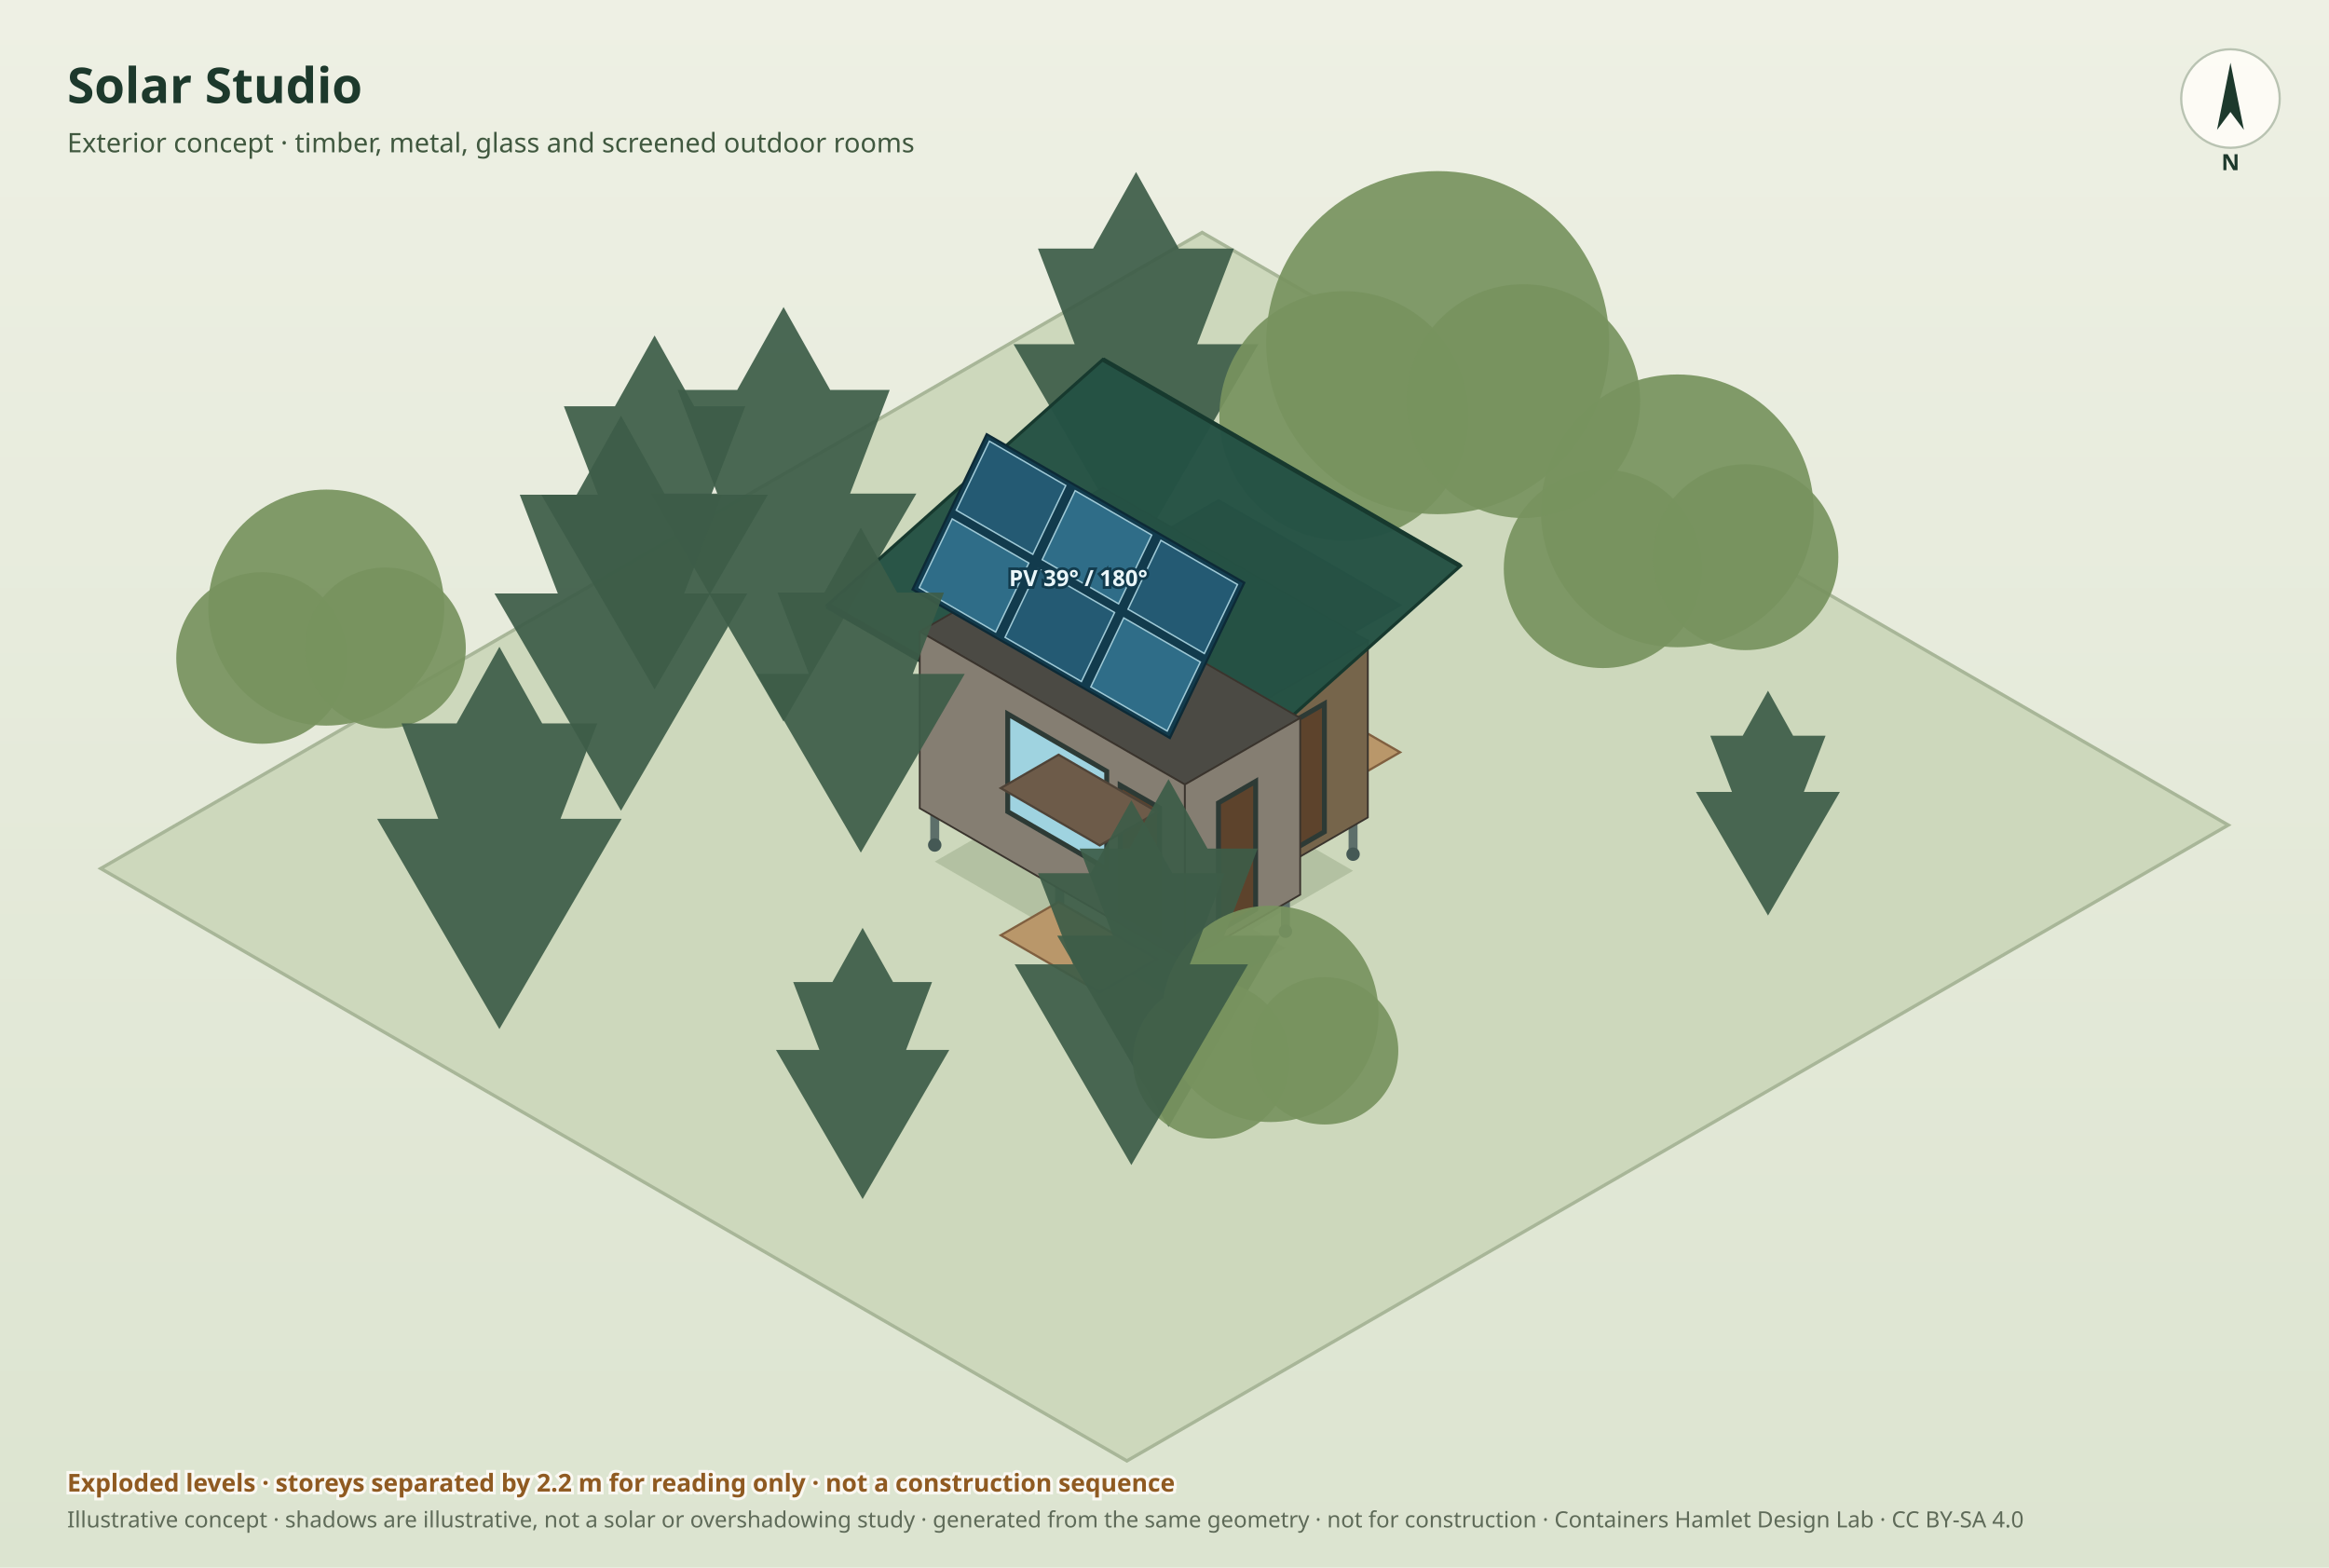
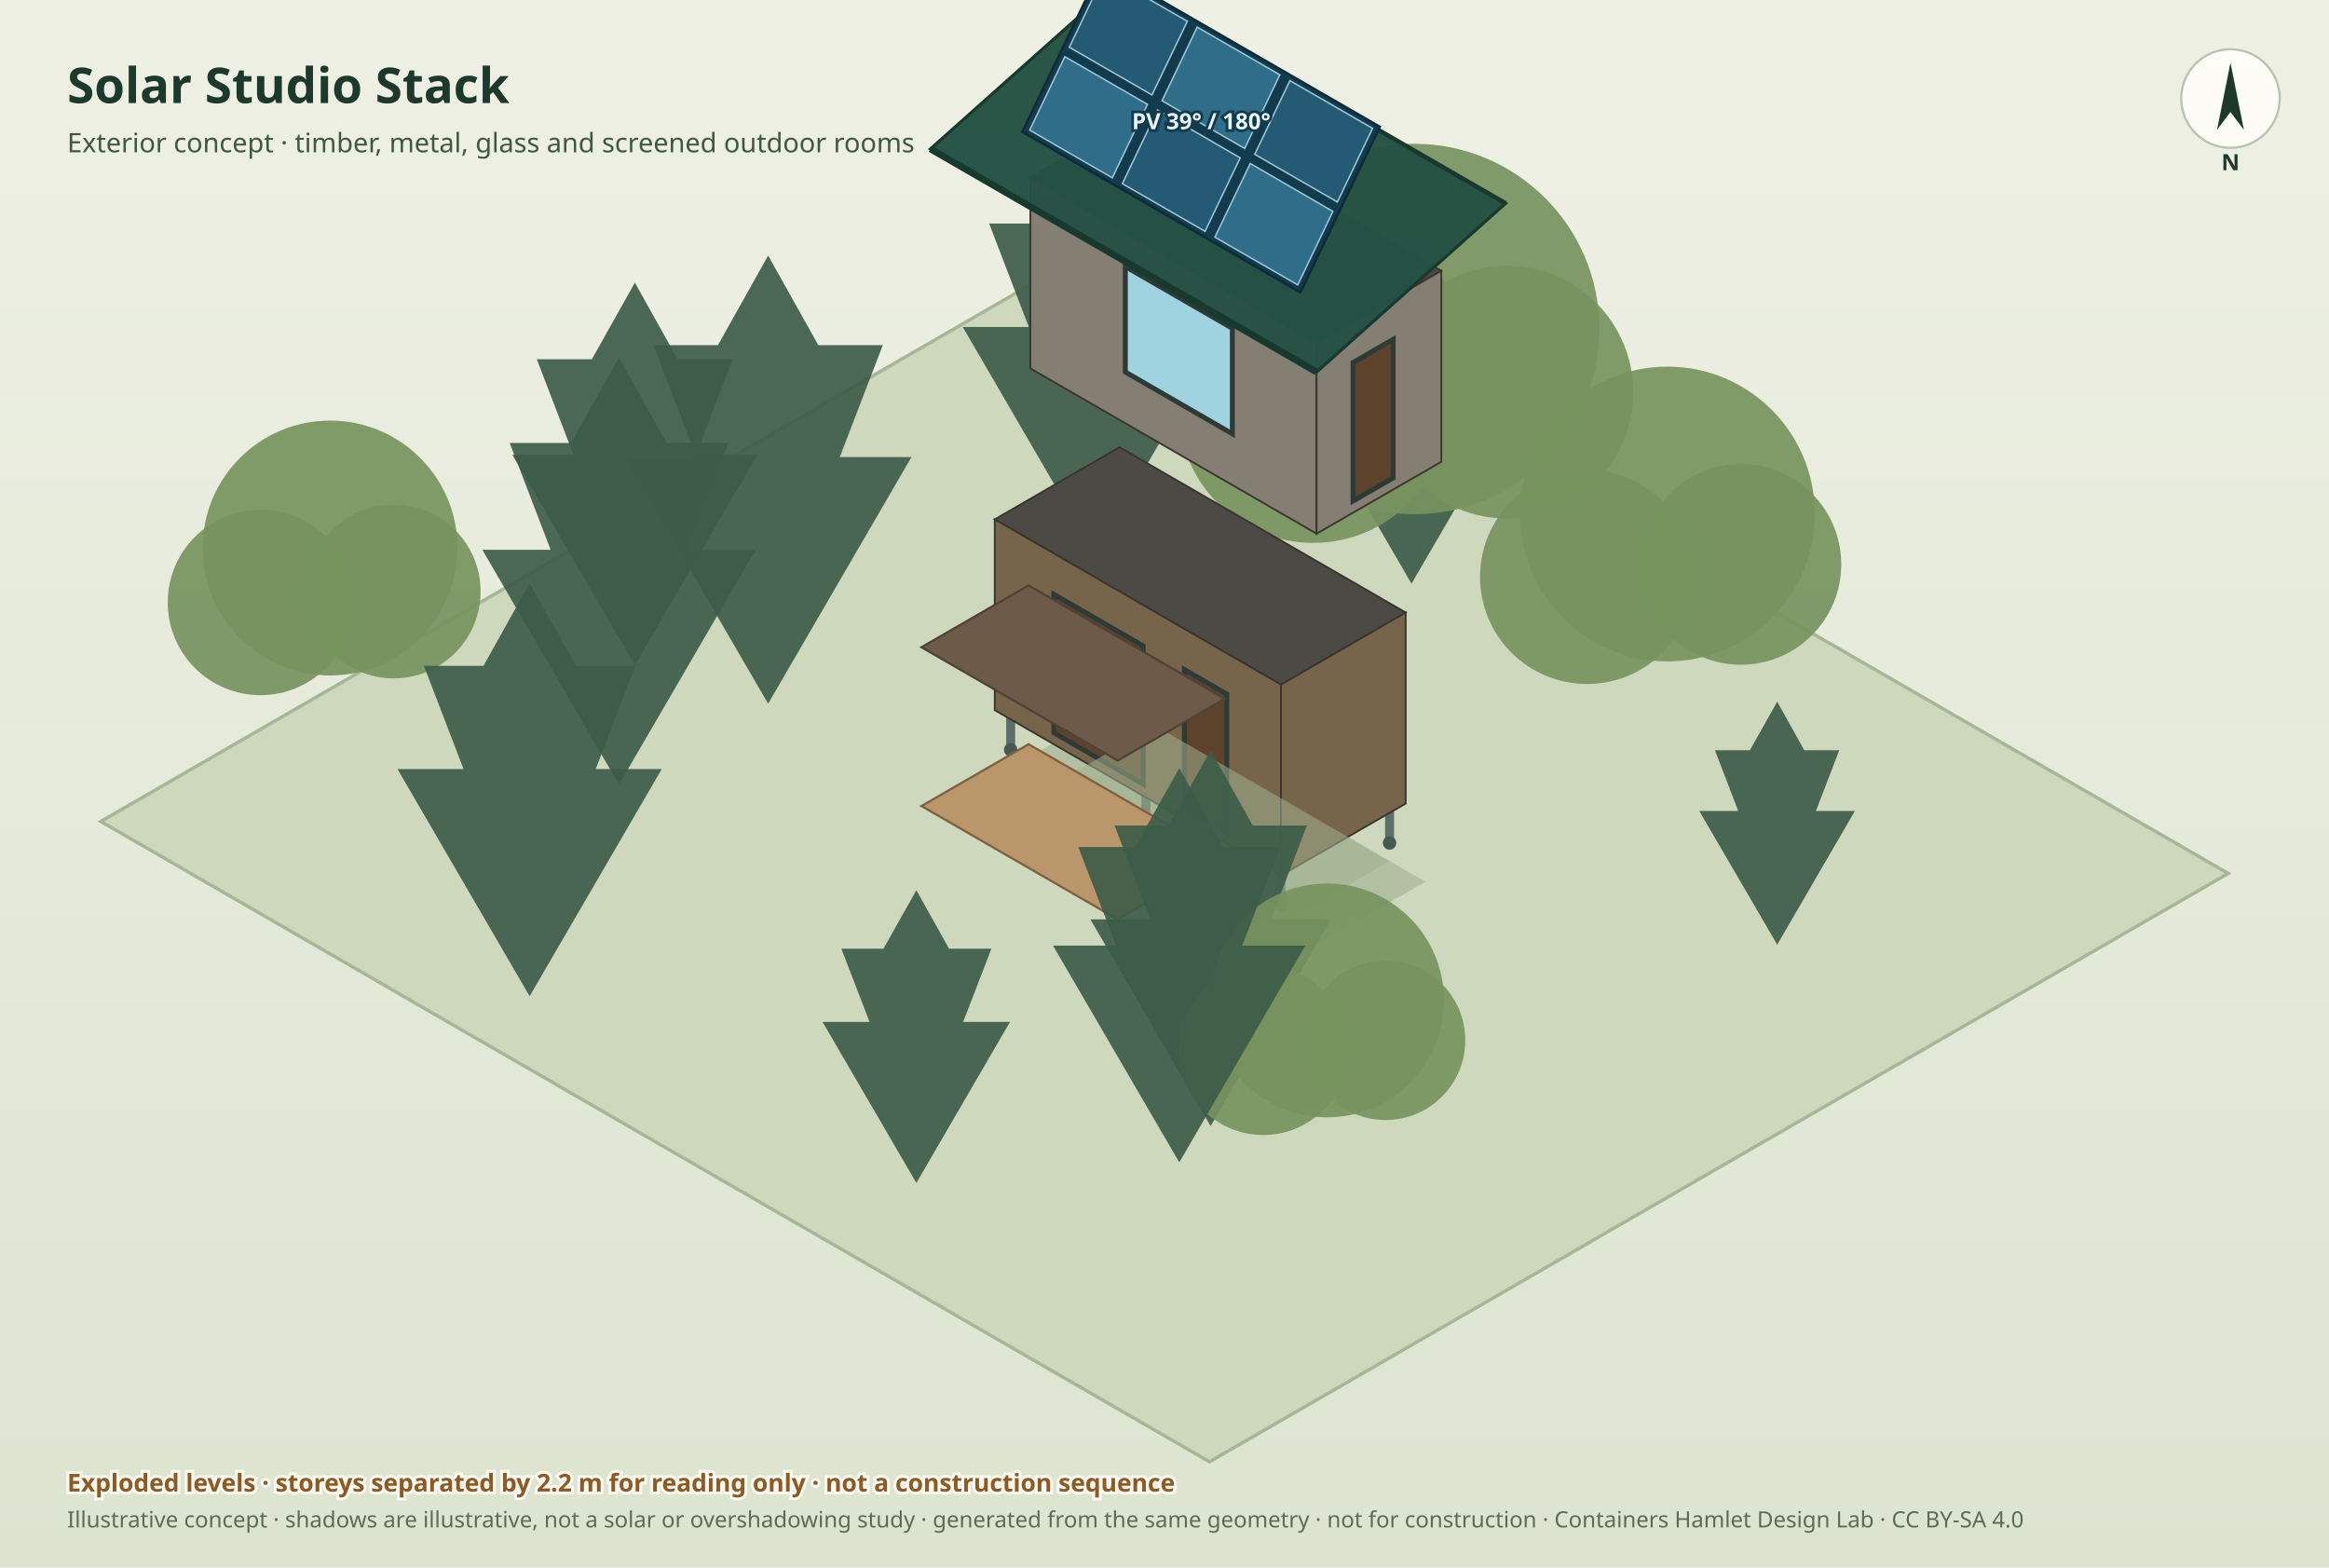
- <svg xmlns="http://www.w3.org/2000/svg" viewBox="0 0 1040 700" role="img" aria-labelledby="concept-hamlet-solar-studio-stack-exploded-t concept-hamlet-solar-studio-stack-exploded-d" data-plan-scale="21.3" data-plan-width="1040">
+ <svg xmlns="http://www.w3.org/2000/svg" viewBox="0 0 1040 700" role="img" aria-labelledby="concept-hamlet-solar-studio-stack-exploded-t concept-hamlet-solar-studio-stack-exploded-d" data-plan-scale="23" data-plan-width="1040">
  <defs>
    <linearGradient id="concept-hamlet-solar-studio-stack-exploded-sky" x1="0" y1="0" x2="0" y2="1">
      <stop offset="0" stop-color="#eef0e4" />
      <stop offset="1" stop-color="#dce4d0" />
    </linearGradient>
  </defs>
  <rect width="1040" height="700" fill="url(#concept-hamlet-solar-studio-stack-exploded-sky)" />
-   <path d="M536.8 103.8L995 368.4L503.2 652.3L45 387.8Z" fill="#cdd8bc" stroke="#a8b698" stroke-width="1.5" />
+   <path d="M499.9 104.2L995 390L540.1 652.7L45 366.8Z" fill="#cdd8bc" stroke="#a8b698" stroke-width="1.5" />
+   <g fill="#78935f" fill-opacity="0.92">
+     <circle cx="147.4" cy="244.7" r="56.9" />
+     <circle cx="116.3" cy="269" r="41.4" />
+     <circle cx="175.8" cy="264.1" r="38.8" />
+   </g>
  <g fill="#3d5d48" fill-opacity="0.92">
-     <path d="M507.3 247.6L561.9 153.7L534.6 153.7L551 111L526.4 111L507.3 76.8L488.1 111L463.5 111L479.9 153.7L452.6 153.7Z" />
+     <path d="M488.9 247.4L547.9 146L518.4 146L536.1 99.8L509.6 99.8L488.9 62.9L468.2 99.8L441.7 99.8L459.4 146L429.9 146Z" />
+   </g>
+   <g fill="#3d5d48" fill-opacity="0.92">
+     <path d="M630.3 260.6L681.9 172L656.1 172L671.6 131.8L648.4 131.8L630.3 99.5L612.3 131.8L589.1 131.8L604.6 172L578.8 172Z" />
  </g>
  <g fill="#78935f" fill-opacity="0.92">
-     <circle cx="749" cy="228.1" r="60.9" />
-     <circle cx="715.8" cy="254" r="44.3" />
-     <circle cx="779.4" cy="248.8" r="41.5" />
+     <circle cx="744.6" cy="229.5" r="65.8" />
+     <circle cx="708.7" cy="257.6" r="47.8" />
+     <circle cx="777.4" cy="252" r="44.8" />
  </g>
  <g fill="#78935f" fill-opacity="0.92">
-     <circle cx="642" cy="153" r="76.6" />
-     <circle cx="600.2" cy="185.7" r="55.7" />
-     <circle cx="680.2" cy="179.1" r="52.2" />
+     <circle cx="631.5" cy="146.9" r="82.7" />
+     <circle cx="586.4" cy="182.2" r="60.2" />
+     <circle cx="672.9" cy="175.1" r="56.4" />
  </g>
  <g fill="#3d5d48" fill-opacity="0.92">
-     <path d="M349.9 322.2L409.2 220.4L379.6 220.4L397.3 174.1L370.7 174.1L349.9 137.1L329.2 174.1L302.6 174.1L320.3 220.4L290.7 220.4Z" />
+     <path d="M343 314.2L407 204.1L375 204.1L394.2 154.1L365.4 154.1L343 114.1L320.6 154.1L291.8 154.1L311 204.1L279 204.1Z" />
  </g>
  <g fill="#3d5d48" fill-opacity="0.92">
-     <path d="M292.3 307.8L342.9 220.9L317.6 220.9L332.8 181.4L310 181.4L292.3 149.8L274.6 181.4L251.8 181.4L267 220.9L241.7 220.9Z" />
+     <path d="M283.5 297L338.1 203.1L310.8 203.1L327.2 160.4L302.6 160.4L283.5 126.2L264.3 160.4L239.7 160.4L256.1 203.1L228.8 203.1Z" />
  </g>
  <g fill="#3d5d48" fill-opacity="0.92">
-     <path d="M277.3 362L333.7 265L305.5 265L322.4 220.9L297 220.9L277.3 185.6L257.5 220.9L232.1 220.9L249.1 265L220.8 265Z" />
+     <path d="M276.4 350.3L337.4 245.5L306.9 245.5L325.2 197.8L297.7 197.8L276.4 159.7L255 197.8L227.6 197.8L245.9 245.5L215.4 245.5Z" />
  </g>
-   <path d="M544.1 289.1 625.2 335.9 581 361.4 499.9 314.6Z" fill="#b9976a" stroke="#806040" stroke-width="1" />
-   <path d="M544.1 223.4 625.2 270.2 581 295.8 499.9 248.9Z" fill="#6d5b49" stroke="#4f4337" stroke-width="1" />
-   <path d="M492.5 324.3 604.2 388.8 559.2 414.8 447.6 350.3Z" fill="#9eae8d" fill-opacity="0.55" />
-   <line x1="492.5" y1="316.9" x2="492.5" y2="300.5" stroke="#5d6f6a" stroke-width="4" />
-   <circle cx="492.5" cy="316.9" r="3" fill="#455955" />
-   <line x1="604.2" y1="381.4" x2="604.2" y2="365" stroke="#5d6f6a" stroke-width="4" />
-   <circle cx="604.2" cy="381.4" r="3" fill="#455955" />
-   <line x1="559.2" y1="407.3" x2="559.2" y2="391" stroke="#5d6f6a" stroke-width="4" />
-   <circle cx="559.2" cy="407.3" r="3" fill="#455955" />
-   <line x1="447.6" y1="342.8" x2="447.6" y2="326.5" stroke="#5d6f6a" stroke-width="4" />
-   <circle cx="447.6" cy="342.8" r="3" fill="#455955" />
-   <line x1="548.4" y1="349.1" x2="548.4" y2="332.8" stroke="#5d6f6a" stroke-width="4" />
-   <circle cx="548.4" cy="349.1" r="3" fill="#455955" />
-   <line x1="503.4" y1="375.1" x2="503.4" y2="358.7" stroke="#5d6f6a" stroke-width="4" />
-   <circle cx="503.4" cy="375.1" r="3" fill="#455955" />
-   <path d="M492.5 217.8 610.8 286.1 559.2 315.9 440.9 247.6Z" fill="#4b4a44" stroke="#3a342d" stroke-width="0.8" />
-   <path d="M440.9 326.5 559.2 394.8 559.2 315.9 440.9 247.6Z" fill="#76654b" stroke="#3a342d" stroke-width="0.8" />
-   <path d="M610.8 365 559.2 394.8 559.2 315.9 610.8 286.1Z" fill="#76654b" stroke="#3a342d" stroke-width="0.8" />
-   <path d="M465.5 335.8 502.3 357.1 502.3 299.9 465.5 278.6Z" fill="#5d432c" stroke="#2d3a35" stroke-width="2.2" />
-   <path d="M519.4 342.4 536.9 352.5 536.9 317.1 519.4 307Z" fill="#9fd3e0" stroke="#2d3a35" stroke-width="2.2" />
-   <path d="M591.4 371.4 573.9 381.5 573.9 324.3 591.4 314.2Z" fill="#5d432c" stroke="#2d3a35" stroke-width="2.2" />
-   <path d="M369.4 270.3 529.1 362.4 652.1 252.7 492.5 160.5Z" fill="#245244" fill-opacity="0.97" stroke="#17392e" stroke-width="1.4" />
-   <path d="M369.4 270.3 529.1 362.4" stroke="#17392e" stroke-width="3" />
-   <path d="M652.1 252.7 492.5 160.5" stroke="#17392e" stroke-width="2" />
-   <path d="M462.3 358.8 574 423.3 529.1 449.2 417.4 384.7Z" fill="#9eae8d" fill-opacity="0.55" />
-   <line x1="462.3" y1="351.3" x2="462.3" y2="335" stroke="#5d6f6a" stroke-width="4" />
-   <circle cx="462.3" cy="351.3" r="3" fill="#455955" />
-   <line x1="574" y1="415.8" x2="574" y2="399.5" stroke="#5d6f6a" stroke-width="4" />
-   <circle cx="574" cy="415.8" r="3" fill="#455955" />
-   <line x1="529.1" y1="441.8" x2="529.1" y2="425.4" stroke="#5d6f6a" stroke-width="4" />
-   <circle cx="529.1" cy="441.8" r="3" fill="#455955" />
-   <line x1="417.4" y1="377.3" x2="417.4" y2="360.9" stroke="#5d6f6a" stroke-width="4" />
-   <circle cx="417.4" cy="377.3" r="3" fill="#455955" />
-   <line x1="518.2" y1="383.6" x2="518.2" y2="367.2" stroke="#5d6f6a" stroke-width="4" />
-   <circle cx="518.2" cy="383.6" r="3" fill="#455955" />
-   <line x1="473.2" y1="409.5" x2="473.2" y2="393.2" stroke="#5d6f6a" stroke-width="4" />
-   <circle cx="473.2" cy="409.5" r="3" fill="#455955" />
-   <path d="M462.3 252.3 580.6 320.6 529.1 350.3 410.7 282Z" fill="#4b4a44" stroke="#3a342d" stroke-width="0.8" />
-   <path d="M410.7 360.9 529.1 429.2 529.1 350.3 410.7 282Z" fill="#857e72" stroke="#3a342d" stroke-width="0.8" />
-   <path d="M580.6 399.5 529.1 429.2 529.1 350.3 580.6 320.6Z" fill="#857e72" stroke="#3a342d" stroke-width="0.8" />
-   <path d="M450 362.4 494.2 388 494.2 344.4 450 318.8Z" fill="#9fd3e0" stroke="#2d3a35" stroke-width="2.2" />
-   <path d="M560.7 406.1 544.1 415.7 544.1 358.5 560.7 348.9Z" fill="#5d432c" stroke="#2d3a35" stroke-width="2.2" />
-   <path d="M500.2 407.8 517.8 417.9 517.8 360.7 500.2 350.6Z" fill="#5d432c" stroke="#2d3a35" stroke-width="2.2" />
-   <path d="M472.7 402.7 516.9 428.2 491.1 443.1 446.9 417.6Z" fill="#b9976a" stroke="#806040" stroke-width="1" />
-   <path d="M472.7 337 516.9 362.6 491.1 377.5 446.9 351.9Z" fill="#6d5b49" stroke="#4f4337" stroke-width="1" />
-   <path d="M407.5 263.2 522.4 329.5 555.6 260.2 440.6 193.9Z" fill="#123b4d" stroke="#0d2a36" stroke-width="1" />
-   <path d="M410.5 262.4 444.6 282.2 459.4 251.4 425.2 231.7Z" fill="#2f6d88" stroke="#9fc9d6" stroke-width="0.65" />
-   <path d="M448.8 284.6 482.9 304.3 497.7 273.5 463.5 253.8Z" fill="#245a73" stroke="#9fc9d6" stroke-width="0.65" />
-   <path d="M487.1 306.7 521.2 326.4 536 295.6 501.8 275.9Z" fill="#2f6d88" stroke="#9fc9d6" stroke-width="0.65" />
-   <path d="M427 227.8 461.2 247.5 475.9 216.8 441.8 197Z" fill="#245a73" stroke="#9fc9d6" stroke-width="0.65" />
-   <path d="M465.4 249.9 499.5 269.6 514.3 238.9 480.1 219.1Z" fill="#2f6d88" stroke="#9fc9d6" stroke-width="0.65" />
-   <path d="M503.7 272 537.8 291.8 552.6 261 518.4 241.3Z" fill="#245a73" stroke="#9fc9d6" stroke-width="0.65" />
-   <text x="481.5" y="261.7" text-anchor="middle" font-family="system-ui, sans-serif" font-size="10" font-weight="800" fill="#eaf6f9" stroke="#123b4d" stroke-width="2.4" paint-order="stroke">PV 39° / 180°</text>
-   <g fill="#78935f" fill-opacity="0.92">
-     <circle cx="145.7" cy="271.3" r="52.7" />
-     <circle cx="117" cy="293.8" r="38.3" />
-     <circle cx="172.1" cy="289.3" r="35.9" />
+   <path d="M499.9 314.8 620.5 384.5 572 412.5 451.3 342.8Z" fill="#9eae8d" fill-opacity="0.55" />
+   <line x1="499.9" y1="306.8" x2="499.9" y2="289.1" stroke="#5d6f6a" stroke-width="4" />
+   <circle cx="499.9" cy="306.8" r="3" fill="#455955" />
+   <line x1="620.5" y1="376.4" x2="620.5" y2="358.8" stroke="#5d6f6a" stroke-width="4" />
+   <circle cx="620.5" cy="376.4" r="3" fill="#455955" />
+   <line x1="572" y1="404.5" x2="572" y2="386.8" stroke="#5d6f6a" stroke-width="4" />
+   <circle cx="572" cy="404.5" r="3" fill="#455955" />
+   <line x1="451.3" y1="334.8" x2="451.3" y2="317.1" stroke="#5d6f6a" stroke-width="4" />
+   <circle cx="451.3" cy="334.8" r="3" fill="#455955" />
+   <line x1="560.2" y1="341.6" x2="560.2" y2="323.9" stroke="#5d6f6a" stroke-width="4" />
+   <circle cx="560.2" cy="341.6" r="3" fill="#455955" />
+   <line x1="511.7" y1="369.6" x2="511.7" y2="352" stroke="#5d6f6a" stroke-width="4" />
+   <circle cx="511.7" cy="369.6" r="3" fill="#455955" />
+   <path d="M499.9 199.7 627.7 273.5 572 305.7 444.2 231.9Z" fill="#4b4a44" stroke="#3a342d" stroke-width="0.8" />
+   <path d="M444.2 317.1 572 390.9 572 305.7 444.2 231.9Z" fill="#76654b" stroke="#3a342d" stroke-width="0.8" />
+   <path d="M627.7 358.8 572 390.9 572 305.7 627.7 273.5Z" fill="#76654b" stroke="#3a342d" stroke-width="0.8" />
+   <path d="M470.6 327.2 510.5 350.2 510.5 288.4 470.6 265.4Z" fill="#5d432c" stroke="#2d3a35" stroke-width="2.2" />
+   <path d="M528.9 360.8 547.8 371.8 547.8 309.9 528.9 299Z" fill="#5d432c" stroke="#2d3a35" stroke-width="2.2" />
+   <path d="M515.8 324 636.5 393.7 587.9 421.7 467.3 352Z" fill="#9eae8d" fill-opacity="0.55" />
+   <text x="551.9" y="97.1" text-anchor="middle" font-family="system-ui, sans-serif" font-size="10" font-weight="800" fill="#1d392c" stroke="#faf8f2" stroke-width="2.4" paint-order="stroke">M2 · LEVEL 2</text>
+   <path d="M515.8 47.1 643.6 120.9 587.9 153.1 460.1 79.3Z" fill="#4b4a44" stroke="#3a342d" stroke-width="0.8" />
+   <path d="M460.1 164.5 587.9 238.3 587.9 153.1 460.1 79.3Z" fill="#857e72" stroke="#3a342d" stroke-width="0.8" />
+   <path d="M643.6 206.2 587.9 238.3 587.9 153.1 643.6 120.9Z" fill="#857e72" stroke="#3a342d" stroke-width="0.8" />
+   <path d="M502.5 166.1 550.3 193.7 550.3 146.6 502.5 119Z" fill="#9fd3e0" stroke="#2d3a35" stroke-width="2.2" />
+   <path d="M622.1 213.4 604.2 223.7 604.2 161.9 622.1 151.5Z" fill="#5d432c" stroke="#2d3a35" stroke-width="2.2" />
+   <path d="M415.5 66.5 587.9 166.1 672.3 90.8 499.9 -8.7Z" fill="#245244" fill-opacity="0.97" stroke="#17392e" stroke-width="1.4" />
+   <path d="M415.5 66.5 587.9 166.1" stroke="#17392e" stroke-width="3" />
+   <path d="M672.3 90.8 499.9 -8.7" stroke="#17392e" stroke-width="2" />
+   <path d="M459.3 332.3 546.9 382.9 499.1 410.5 411.5 359.9Z" fill="#b9976a" stroke="#806040" stroke-width="1" />
+   <path d="M459.3 261.4 546.9 312 499.1 339.6 411.5 289Z" fill="#6d5b49" stroke="#4f4337" stroke-width="1" />
+   <path d="M456.5 58.9 580.7 130.6 616.2 56.6 492 -15.1Z" fill="#123b4d" stroke="#0d2a36" stroke-width="1" />
+   <path d="M459.8 58.1 496.7 79.4 512.4 46.6 475.5 25.3Z" fill="#2f6d88" stroke="#9fc9d6" stroke-width="0.65" />
+   <path d="M501.2 82 538.1 103.3 553.8 70.5 516.9 49.1Z" fill="#245a73" stroke="#9fc9d6" stroke-width="0.65" />
+   <path d="M542.5 105.9 579.5 127.2 595.2 94.4 558.3 73Z" fill="#2f6d88" stroke="#9fc9d6" stroke-width="0.65" />
+   <path d="M477.5 21.1 514.4 42.4 530.2 9.5 493.2 -11.8Z" fill="#245a73" stroke="#9fc9d6" stroke-width="0.65" />
+   <path d="M518.9 45 555.8 66.3 571.5 33.4 534.6 12.1Z" fill="#2f6d88" stroke="#9fc9d6" stroke-width="0.65" />
+   <path d="M560.3 68.9 597.2 90.2 612.9 57.3 576 36Z" fill="#245a73" stroke="#9fc9d6" stroke-width="0.65" />
+   <text x="536.4" y="57.7" text-anchor="middle" font-family="system-ui, sans-serif" font-size="10" font-weight="800" fill="#eaf6f9" stroke="#123b4d" stroke-width="2.4" paint-order="stroke">PV 39° / 180°</text>
+   <g fill="#3d5d48" fill-opacity="0.92">
+     <path d="M540.6 502.8L594.3 410.5L567.5 410.5L583.6 368.6L559.4 368.6L540.6 335L521.8 368.6L497.7 368.6L513.8 410.5L486.9 410.5Z" />
  </g>
  <g fill="#3d5d48" fill-opacity="0.92">
-     <path d="M521.8 503.2L571.5 417.8L546.7 417.8L561.6 378.9L539.2 378.9L521.8 347.9L504.4 378.9L482.1 378.9L497 417.8L472.1 417.8Z" />
+     <path d="M409.2 528.2L451 456.3L430.1 456.3L442.7 423.6L423.8 423.6L409.2 397.5L394.5 423.6L375.7 423.6L388.3 456.3L367.3 456.3Z" />
  </g>
  <g fill="#3d5d48" fill-opacity="0.92">
-     <path d="M385.2 535.4L423.9 468.8L404.6 468.8L416.2 438.5L398.8 438.5L385.2 414.3L371.7 438.5L354.2 438.5L365.9 468.8L346.5 468.8Z" />
+     <path d="M793.6 421.8L828.3 362.1L810.9 362.1L821.3 335L805.7 335L793.6 313.3L781.4 335L765.8 335L776.2 362.1L758.8 362.1Z" />
  </g>
  <g fill="#3d5d48" fill-opacity="0.92">
-     <path d="M789.5 408.8L821.6 353.6L805.5 353.6L815.2 328.5L800.7 328.5L789.5 308.4L778.2 328.5L763.7 328.5L773.4 353.6L757.3 353.6Z" />
+     <path d="M236.5 444.8L295.5 343.4L266 343.4L283.7 297.3L257.2 297.3L236.5 260.4L215.9 297.3L189.3 297.3L207 343.4L177.5 343.4Z" />
+   </g>
+   <g fill="#78935f" fill-opacity="0.92">
+     <circle cx="592.6" cy="446.7" r="52.2" />
+     <circle cx="564.1" cy="468.9" r="37.9" />
+     <circle cx="618.7" cy="464.5" r="35.6" />
  </g>
  <g fill="#3d5d48" fill-opacity="0.92">
-     <path d="M223 459.5L277.6 365.6L250.3 365.6L266.7 323L242.1 323L223 288.8L203.9 323L179.3 323L195.7 365.6L168.4 365.6Z" />
+     <path d="M526.6 519L582.9 422.2L554.7 422.2L571.6 378.2L546.3 378.2L526.6 343L506.8 378.2L481.5 378.2L498.4 422.2L470.2 422.2Z" />
  </g>
-   <g fill="#3d5d48" fill-opacity="0.92">
-     <path d="M384.4 380.7L430.8 300.9L407.6 300.9L421.5 264.6L400.6 264.6L384.4 235.6L368.1 264.6L347.2 264.6L361.2 300.9L337.9 300.9Z" />
-   </g>
-   <g fill="#78935f" fill-opacity="0.92">
-     <circle cx="567.3" cy="452.7" r="48.3" />
-     <circle cx="541" cy="473.3" r="35.1" />
-     <circle cx="591.5" cy="469.2" r="32.9" />
-   </g>
-   <g fill="#3d5d48" fill-opacity="0.92">
-     <path d="M505.2 520.2L557.3 430.6L531.3 430.6L546.9 389.9L523.5 389.9L505.2 357.3L487 389.9L463.5 389.9L479.2 430.6L453.1 430.6Z" />
-   </g>
-   <text x="30" y="46" font-family="system-ui, sans-serif" font-size="22" font-weight="800" fill="#1d392c">Solar Studio</text>
+   <text x="30" y="46" font-family="system-ui, sans-serif" font-size="22" font-weight="800" fill="#1d392c">Solar Studio Stack</text>
  <text x="30" y="68" font-family="system-ui, sans-serif" font-size="12" fill="#40583f">Exterior concept · timber, metal, glass and screened outdoor rooms</text>
  <g aria-hidden="true">
    <circle cx="996" cy="44" r="22" fill="#fffdf7" fill-opacity="0.9" stroke="#b9c3b2" />
    <path d="M996 28l6 30l-6 -8l-6 8z" fill="#1d392c" />
    <text x="996" y="76" text-anchor="middle" font-size="10" font-weight="700" font-family="system-ui, sans-serif" fill="#1d392c">N</text>
  </g>
  <text x="30" y="682" font-family="system-ui, sans-serif" font-size="10" fill="#5e6a58">Illustrative concept · shadows are illustrative, not a solar or overshadowing study · generated from the same geometry · not for construction · Containers Hamlet Design Lab · CC BY-SA 4.0</text>
  <text x="30" y="666" font-family="system-ui, sans-serif" font-size="11" font-weight="700" fill="#8f5a21" stroke="#faf8f2" stroke-width="2.6" paint-order="stroke">Exploded levels · storeys separated by 2.2 m for reading only · not a construction sequence</text>
</svg>
